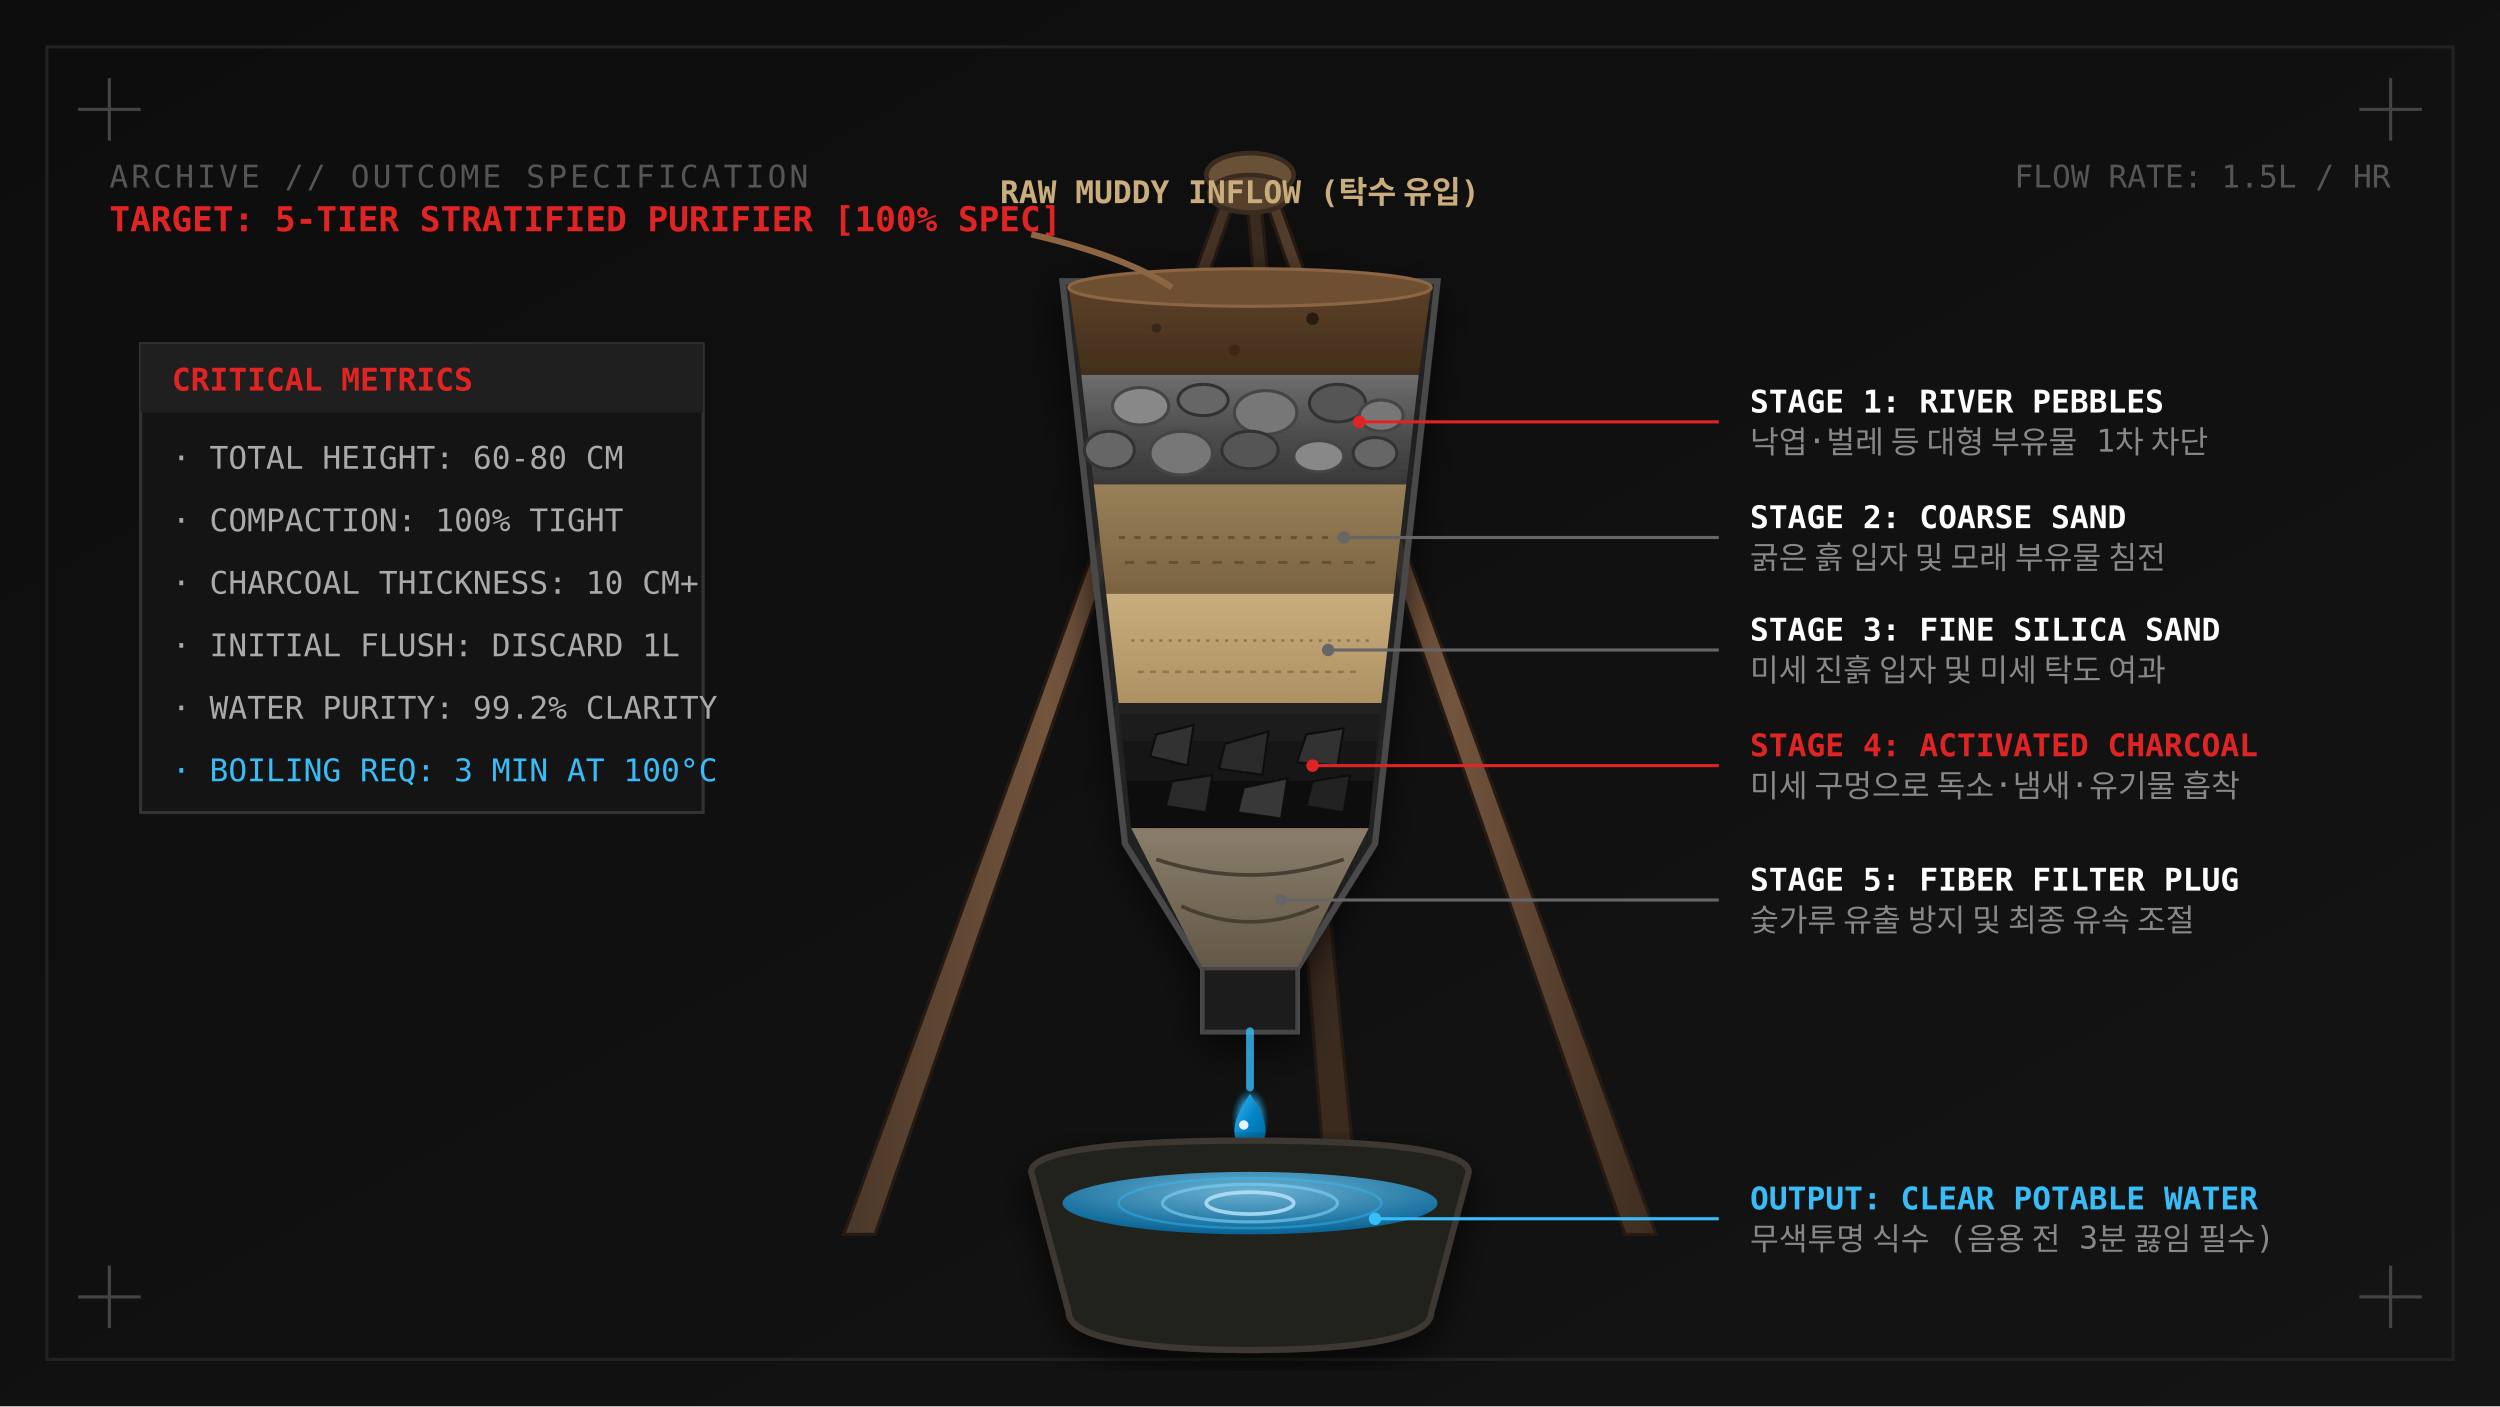
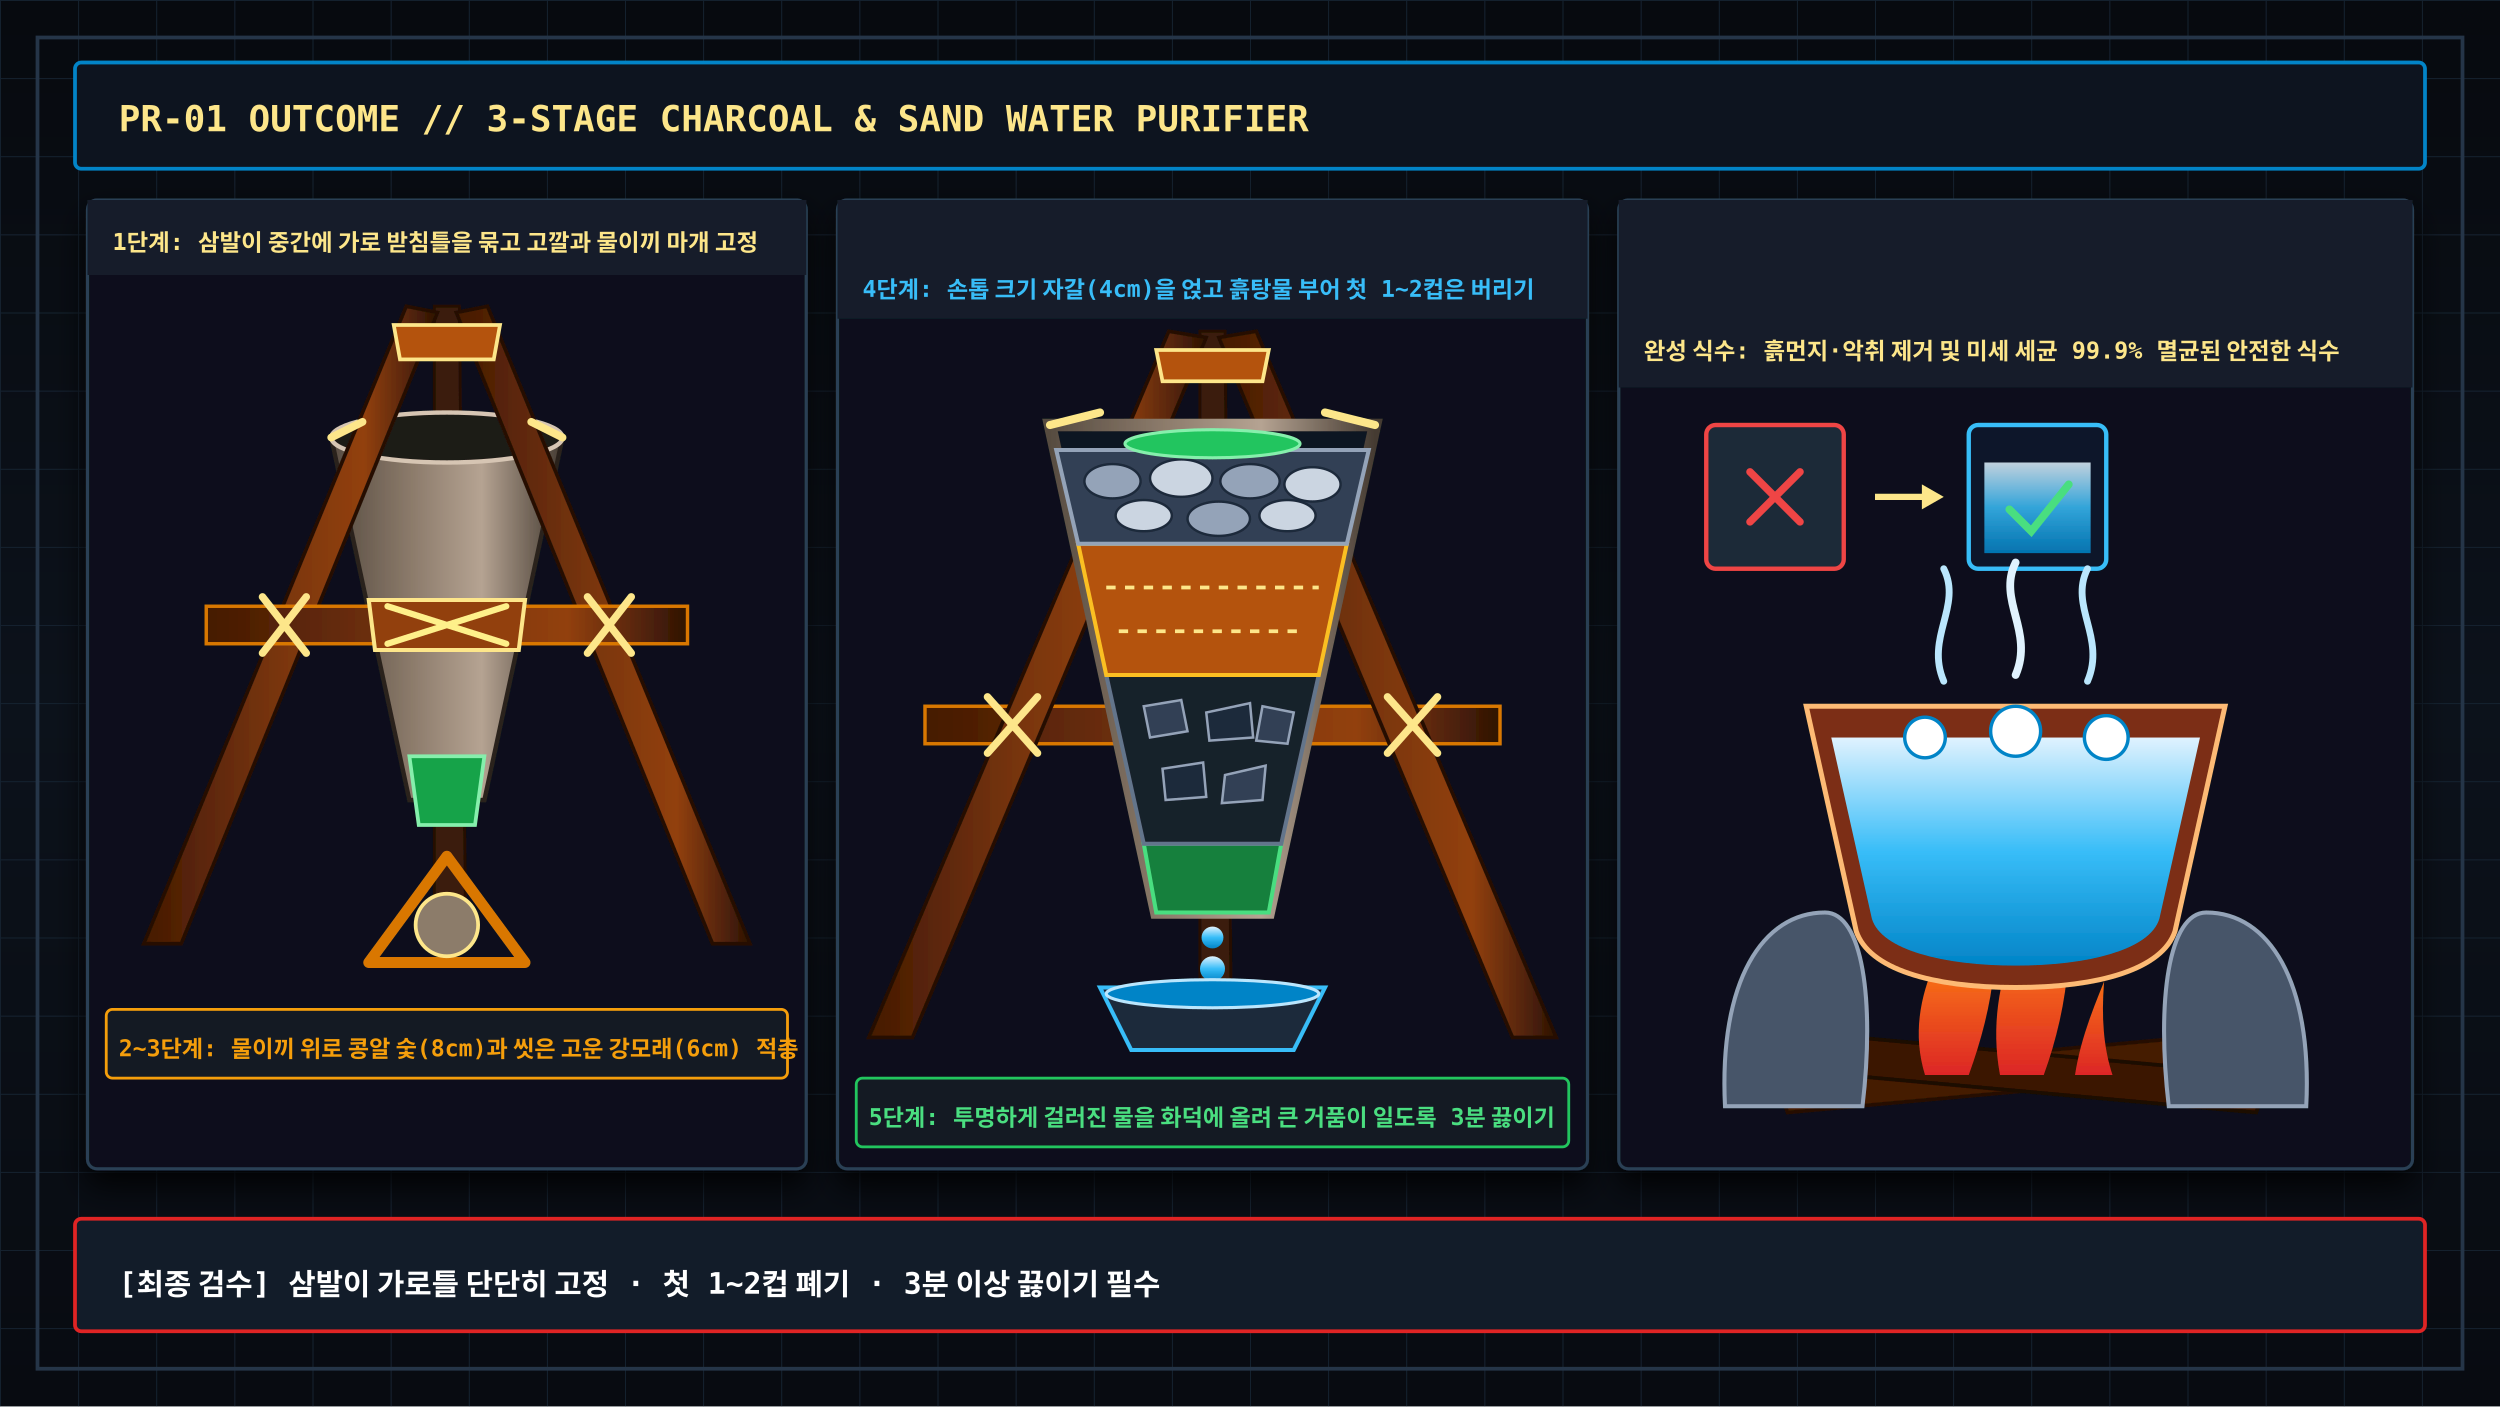
- <svg xmlns="http://www.w3.org/2000/svg" viewBox="0 0 800 450" class="w-full h-auto">
+ <svg xmlns="http://www.w3.org/2000/svg" viewBox="0 0 800 450" width="100%" height="100%">
  <defs>
-     <linearGradient id="bgGrad1" x1="0%" y1="0%" x2="100%" y2="100%">
-       <stop offset="0%" stop-color="#0d0d0d" />
-       <stop offset="100%" stop-color="#141414" />
+     <linearGradient id="bgOut01" x1="0" y1="0" x2="0" y2="1">
+       <stop offset="0%" stop-color="#070a0f" />
+       <stop offset="50%" stop-color="#0c121b" />
+       <stop offset="100%" stop-color="#080b11" />
    </linearGradient>
-     <linearGradient id="woodTripod" x1="0%" y1="0%" x2="100%" y2="0%">
-       <stop offset="0%" stop-color="#4a3728" />
-       <stop offset="50%" stop-color="#73543d" />
-       <stop offset="100%" stop-color="#3b2b1f" />
+     <linearGradient id="woodOut01" x1="0" y1="0" x2="1" y2="0">
+       <stop offset="0%" stop-color="#451a03" />
+       <stop offset="45%" stop-color="#78350f" />
+       <stop offset="75%" stop-color="#92400e" />
+       <stop offset="100%" stop-color="#2e1305" />
    </linearGradient>
-     <linearGradient id="cylinderGrad" x1="0%" y1="0%" x2="100%" y2="0%">
-       <stop offset="0%" stop-color="#2a2a2a" stop-opacity="0.8" />
-       <stop offset="30%" stop-color="#404040" stop-opacity="0.2" />
-       <stop offset="70%" stop-color="#404040" stop-opacity="0.2" />
-       <stop offset="100%" stop-color="#222222" stop-opacity="0.8" />
+     <linearGradient id="barkConeOut01" x1="0" y1="0" x2="1" y2="0">
+       <stop offset="0%" stop-color="#574c41" />
+       <stop offset="35%" stop-color="#8c7b6b" />
+       <stop offset="65%" stop-color="#b5a392" />
+       <stop offset="100%" stop-color="#453b32" />
    </linearGradient>
-     <linearGradient id="muddyWater" x1="0%" y1="0%" x2="0%" y2="100%">
-       <stop offset="0%" stop-color="#5c4028" />
-       <stop offset="100%" stop-color="#422e1c" />
+     <linearGradient id="pureWaterOut01" x1="0" y1="0" x2="0" y2="1">
+       <stop offset="0%" stop-color="#e0f2fe" />
+       <stop offset="50%" stop-color="#38bdf8" />
+       <stop offset="100%" stop-color="#0284c7" />
    </linearGradient>
-     <linearGradient id="pebbleGrad" x1="0%" y1="0%" x2="0%" y2="100%">
-       <stop offset="0%" stop-color="#6e6e6e" />
-       <stop offset="50%" stop-color="#4f4f4f" />
-       <stop offset="100%" stop-color="#383838" />
+     <linearGradient id="flameOut01" x1="0" y1="1" x2="0" y2="0">
+       <stop offset="0%" stop-color="#dc2626" />
+       <stop offset="55%" stop-color="#f97316" />
+       <stop offset="90%" stop-color="#facc15" />
+       <stop offset="100%" stop-color="#fef08a" />
    </linearGradient>
-     <linearGradient id="coarseSand" x1="0%" y1="0%" x2="0%" y2="100%">
-       <stop offset="0%" stop-color="#998059" />
-       <stop offset="100%" stop-color="#7a6341" />
-     </linearGradient>
-     <linearGradient id="fineSand" x1="0%" y1="0%" x2="0%" y2="100%">
-       <stop offset="0%" stop-color="#c9ad7d" />
-       <stop offset="100%" stop-color="#ad9162" />
-     </linearGradient>
-     <linearGradient id="charcoalGrad" x1="0%" y1="0%" x2="0%" y2="100%">
-       <stop offset="0%" stop-color="#222222" />
-       <stop offset="50%" stop-color="#141414" />
-       <stop offset="100%" stop-color="#0a0a0a" />
-     </linearGradient>
-     <linearGradient id="fiberGrad" x1="0%" y1="0%" x2="0%" y2="100%">
-       <stop offset="0%" stop-color="#8a7e6b" />
-       <stop offset="100%" stop-color="#635847" />
-     </linearGradient>
-     <linearGradient id="pureWater" x1="0%" y1="0%" x2="100%" y2="100%">
-       <stop offset="0%" stop-color="#38bdf8" />
-       <stop offset="50%" stop-color="#0284c7" />
-       <stop offset="100%" stop-color="#0369a1" />
-     </linearGradient>
-     <radialGradient id="dropletGlow" cx="50%" cy="50%" r="50%">
-       <stop offset="0%" stop-color="#bae6fd" stop-opacity="0.9" />
-       <stop offset="60%" stop-color="#38bdf8" stop-opacity="0.6" />
-       <stop offset="100%" stop-color="#0284c7" stop-opacity="0" />
-     </radialGradient>
-     <radialGradient id="waterSurface" cx="50%" cy="30%" r="70%">
-       <stop offset="0%" stop-color="#7dd3fc" stop-opacity="0.8" />
-       <stop offset="100%" stop-color="#0369a1" stop-opacity="0.9" />
-     </radialGradient>
-     <filter id="subtleShadow" x="-10%" y="-10%" width="120%" height="120%">
-       <feDropShadow dx="0" dy="4" stdDeviation="6" flood-color="#000000" flood-opacity="0.7" />
+     <filter id="shadowOut01" x="-10%" y="-10%" width="120%" height="120%">
+       <feDropShadow dx="0" dy="5" stdDeviation="5" flood-color="#000000" flood-opacity="0.85" />
    </filter>
+     <pattern id="gridOut01" width="25" height="25" patternUnits="userSpaceOnUse">
+       <path d="M 25 0 L 0 0 0 25" fill="none" stroke="#152230" stroke-width="0.6" />
+     </pattern>
  </defs>
-   <rect x="0" y="0" width="800" height="450" fill="url(#bgGrad1)" />
-   <rect x="15" y="15" width="770" height="420" fill="none" stroke="#222222" stroke-width="1" />
-   <path d="M 25 35 L 45 35 M 35 25 L 35 45" stroke="#444" stroke-width="1" />
-   <path d="M 775 35 L 755 35 M 765 25 L 765 45" stroke="#444" stroke-width="1" />
-   <path d="M 25 415 L 45 415 M 35 405 L 35 425" stroke="#444" stroke-width="1" />
-   <path d="M 775 415 L 755 415 M 765 405 L 765 425" stroke="#444" stroke-width="1" />
-   <text x="35" y="60" fill="#555" font-family="monospace" font-size="10" letter-spacing="1">ARCHIVE // OUTCOME SPECIFICATION</text>
-   <text x="35" y="74" fill="#E02424" font-family="monospace" font-size="11" font-weight="bold">TARGET: 5-TIER STRATIFIED PURIFIER [100% SPEC]</text>
-   <text x="765" y="60" fill="#555" font-family="monospace" font-size="10" text-anchor="end">FLOW RATE: 1.5L / HR</text>
-   <g id="tripod">
-     <polygon points="398,50 402,50 435,390 425,390" fill="#3b2b1f" stroke="#261b13" stroke-width="1" />
-     <polygon points="396,50 400,50 280,395 270,395" fill="url(#woodTripod)" stroke="#261b13" stroke-width="1" />
-     <polygon points="400,50 404,50 530,395 520,395" fill="url(#woodTripod)" stroke="#261b13" stroke-width="1" />
-     <ellipse cx="400" cy="56" rx="14" ry="7" fill="#695138" stroke="#3b2b1f" stroke-width="1.5" />
-     <ellipse cx="400" cy="62" rx="13" ry="6" fill="#54402c" stroke="#3b2b1f" stroke-width="1.5" />
+   <rect width="800" height="450" fill="url(#bgOut01)" />
+   <rect width="800" height="450" fill="url(#gridOut01)" />
+   <rect x="12" y="12" width="776" height="426" fill="none" stroke="#253548" stroke-width="1.2" />
+   <rect x="24" y="20" width="752" height="34" rx="2" fill="#0d141f" stroke="#0284c7" stroke-width="1.2" />
+   <text x="38" y="42" fill="#fde68a" font-family="monospace" font-size="11.5" font-weight="bold">PR-01 OUTCOME // 3-STAGE CHARCOAL &amp; SAND WATER PURIFIER</text>
+   <g filter="url(#shadowOut01)">
+     <rect x="28" y="64" width="230" height="310" rx="3" fill="#0b111a" stroke="#2a3f55" stroke-width="1" />
+     <rect x="28" y="64" width="230" height="24" fill="#131e2b" />
+     <path d="M 139 98 L 147 98 L 149 298 L 139 298 Z" fill="#3b1d0a" stroke="#261105" stroke-width="1" />
+     <path d="M 106 140 L 180 140 L 155 256 L 131 256 Z" fill="url(#barkConeOut01)" stroke="#2b231d" stroke-width="1.4" />
+     <ellipse cx="143" cy="140" rx="37" ry="8" fill="#1f1a16" stroke="#d6c5b3" stroke-width="1.4" />
+     <path d="M 131 242 L 155 242 L 152 264 L 134 264 Z" fill="#16a34a" stroke="#86efac" stroke-width="1.2" />
+     <path d="M 130 98 L 140 100 L 58 302 L 46 302 Z" fill="url(#woodOut01)" stroke="#261105" stroke-width="1.2" />
+     <path d="M 146 100 L 156 98 L 240 302 L 228 302 Z" fill="url(#woodOut01)" stroke="#261105" stroke-width="1.2" />
+     <path d="M 126 104 L 160 104 L 158 115 L 128 115 Z" fill="#b45309" stroke="#fde68a" stroke-width="1.2" />
+     <path d="M 106 140 L 116 135 M 180 140 L 170 135" stroke="#fde68a" stroke-width="2.5" stroke-linecap="round" />
+     <path d="M 66 194 L 220 194 L 220 206 L 66 206 Z" fill="url(#woodOut01)" stroke="#d97706" stroke-width="1.1" />
+     <path d="M 84 191 L 98 209 M 98 191 L 84 209" stroke="#fde68a" stroke-width="2.4" stroke-linecap="round" />
+     <path d="M 188 191 L 202 209 M 202 191 L 188 209" stroke="#fde68a" stroke-width="2.4" stroke-linecap="round" />
+     <path d="M 118 192 L 168 192 L 166 208 L 120 208 Z" fill="#92400e" stroke="#fde68a" stroke-width="1.3" />
+     <path d="M 124 194 L 162 206 M 162 194 L 124 206" stroke="#fef08a" stroke-width="2" stroke-linecap="round" />
+     <path d="M 118 308 L 143 274 L 168 308 Z" fill="none" stroke="#d97706" stroke-width="3.5" stroke-linejoin="round" />
+     <circle cx="143" cy="296" r="10" fill="#8c7b6b" stroke="#fde68a" stroke-width="1.2" />
  </g>
-   <g id="filterHousing" filter="url(#subtleShadow)">
-     <path d="M 340 90 L 460 90 L 440 270 L 415 310 L 415 330 L 385 330 L 385 310 L 360 270 Z" fill="url(#cylinderGrad)" stroke="#4a4a4a" stroke-width="2" />
-     <polygon points="342,92 458,92 454,120 346,120" fill="url(#muddyWater)" />
-     <ellipse cx="400" cy="92" rx="58" ry="6" fill="#6e4f33" stroke="#8c6643" stroke-width="1" />
-     <circle cx="370" cy="105" r="1.5" fill="#382617" />
-     <circle cx="420" cy="102" r="2" fill="#2b1d11" />
-     <circle cx="395" cy="112" r="1.8" fill="#3d2817" />
-     <polygon points="346,120 454,120 450,155 350,155" fill="url(#pebbleGrad)" />
-     <ellipse cx="365" cy="130" rx="9" ry="6" fill="#888" stroke="#444" />
-     <ellipse cx="385" cy="128" rx="8" ry="5" fill="#666" stroke="#333" />
-     <ellipse cx="405" cy="132" rx="10" ry="7" fill="#777" stroke="#444" />
-     <ellipse cx="428" cy="129" rx="9" ry="6" fill="#555" stroke="#333" />
-     <ellipse cx="442" cy="133" rx="7" ry="5" fill="#777" stroke="#444" />
-     <ellipse cx="355" cy="144" rx="8" ry="6" fill="#666" stroke="#333" />
-     <ellipse cx="378" cy="145" rx="10" ry="7" fill="#777" stroke="#444" />
-     <ellipse cx="400" cy="144" rx="9" ry="6" fill="#555" stroke="#333" />
-     <ellipse cx="422" cy="146" rx="8" ry="5" fill="#888" stroke="#444" />
-     <ellipse cx="440" cy="145" rx="7" ry="5" fill="#666" stroke="#333" />
-     <polygon points="350,155 450,155 446,190 354,190" fill="url(#coarseSand)" />
-     <line x1="358" y1="172" x2="442" y2="172" stroke="#665235" stroke-dasharray="2 3" stroke-width="1" />
-     <line x1="360" y1="180" x2="440" y2="180" stroke="#665235" stroke-dasharray="3 4" stroke-width="1" />
-     <polygon points="354,190 446,190 442,225 358,225" fill="url(#fineSand)" />
-     <line x1="362" y1="205" x2="438" y2="205" stroke="#8f764d" stroke-dasharray="1 2" stroke-width="0.8" />
-     <line x1="364" y1="215" x2="436" y2="215" stroke="#8f764d" stroke-dasharray="2 2" stroke-width="0.8" />
-     <polygon points="358,225 442,225 438,265 362,265" fill="url(#charcoalGrad)" />
-     <polygon points="370,235 382,232 380,245 368,242" fill="#333" stroke="#111" stroke-width="0.8" />
-     <polygon points="392,238 406,234 404,248 390,246" fill="#2a2a2a" stroke="#111" stroke-width="0.8" />
-     <polygon points="418,235 430,233 428,245 415,244" fill="#333" stroke="#111" stroke-width="0.8" />
-     <polygon points="375,250 388,248 386,260 373,258" fill="#2a2a2a" stroke="#111" stroke-width="0.8" />
-     <polygon points="398,252 412,249 410,262 396,260" fill="#383838" stroke="#111" stroke-width="0.8" />
-     <polygon points="420,250 432,248 430,260 418,258" fill="#222" stroke="#111" stroke-width="0.8" />
-     <polygon points="362,265 438,265 415,310 385,310" fill="url(#fiberGrad)" />
-     <path d="M 370 275 Q 400 285 430 275 M 378 290 Q 400 300 422 290" stroke="#473f32" stroke-width="1.2" fill="none" />
-     <rect x="385" y="310" width="30" height="20" fill="#1f1f1f" stroke="#444" stroke-width="1" />
+   <rect x="32" y="66" width="222" height="18" fill="none" />
+   <text x="36" y="80" fill="#fde68a" font-family="monospace" font-size="7.5" font-weight="bold">1단계: 삼발이 중간에 가로 받침틀을 묶고 고깔과 물이끼 마개 고정</text>
+   <rect x="34" y="323" width="218" height="22" rx="2" fill="#141a23" stroke="#f59e0b" stroke-width="0.9" />
+   <text x="38" y="338" fill="#f59e0b" font-family="monospace" font-size="7.4" font-weight="bold">2~3단계: 물이끼 위로 콩알 숯(8cm)과 씻은 고운 강모래(6cm) 적층</text>
+   <g filter="url(#shadowOut01)">
+     <rect x="268" y="64" width="240" height="310" rx="3" fill="#0b111a" stroke="#2a3f55" stroke-width="1" />
+     <rect x="268" y="64" width="240" height="38" fill="#131e2b" />
+     <path d="M 384 106 L 392 106 L 394 328 L 384 328 Z" fill="#3b1d0a" stroke="#261105" stroke-width="1" />
+     <path d="M 296 226 L 480 226 L 480 238 L 296 238 Z" fill="url(#woodOut01)" stroke="#d97706" stroke-width="1.1" />
+     <path d="M 374 106 L 386 108 L 292 332 L 278 332 Z" fill="url(#woodOut01)" stroke="#261105" stroke-width="1.2" />
+     <path d="M 390 108 L 402 106 L 498 332 L 484 332 Z" fill="url(#woodOut01)" stroke="#261105" stroke-width="1.2" />
+     <path d="M 370 112 L 406 112 L 404 122 L 372 122 Z" fill="#b45309" stroke="#fde68a" stroke-width="1.2" />
+     <path d="M 316 223 L 332 241 M 332 223 L 316 241" stroke="#fde68a" stroke-width="2.4" stroke-linecap="round" />
+     <path d="M 444 223 L 460 241 M 460 223 L 444 241" stroke="#fde68a" stroke-width="2.4" stroke-linecap="round" />
+     <path d="M 336 136 L 440 136 L 406 292 L 370 292 Z" fill="#101620" stroke="url(#barkConeOut01)" stroke-width="4" />
+     <path d="M 336 136 L 352 132 M 440 136 L 424 132" stroke="#fde68a" stroke-width="2.6" stroke-linecap="round" />
+     <path d="M 366 270 L 410 270 L 406 292 L 370 292 Z" fill="#15803d" stroke="#4ade80" stroke-width="1.3" />
+     <path d="M 354 216 L 422 216 L 410 270 L 366 270 Z" fill="#18202c" stroke="#64748b" stroke-width="1.3" />
+     <polygon points="366,226 378,224 380,234 368,236" fill="#334155" stroke="#94a3b8" stroke-width="0.8" />
+     <polygon points="386,228 400,225 401,236 387,237" fill="#1e293b" stroke="#94a3b8" stroke-width="0.8" />
+     <polygon points="404,226 414,228 412,238 402,237" fill="#334155" stroke="#94a3b8" stroke-width="0.8" />
+     <polygon points="372,246 385,244 386,255 373,256" fill="#1e293b" stroke="#94a3b8" stroke-width="0.8" />
+     <polygon points="392,248 405,245 404,256 391,257" fill="#334155" stroke="#94a3b8" stroke-width="0.8" />
+     <path d="M 345 174 L 431 174 L 422 216 L 354 216 Z" fill="#b45309" stroke="#fbbf24" stroke-width="1.3" />
+     <line x1="354" y1="188" x2="422" y2="188" stroke="#fde68a" stroke-width="1.2" stroke-dasharray="3 3" />
+     <line x1="358" y1="202" x2="418" y2="202" stroke="#fde68a" stroke-width="1.2" stroke-dasharray="3 3" />
+     <path d="M 338 144 L 438 144 L 431 174 L 345 174 Z" fill="#334155" stroke="#94a3b8" stroke-width="1.3" />
+     <ellipse cx="356" cy="154" rx="9" ry="5.5" fill="#94a3b8" stroke="#1e293b" stroke-width="0.8" />
+     <ellipse cx="378" cy="153" rx="10" ry="6" fill="#cbd5e1" stroke="#1e293b" stroke-width="0.8" />
+     <ellipse cx="400" cy="154" rx="9.5" ry="5.5" fill="#94a3b8" stroke="#1e293b" stroke-width="0.8" />
+     <ellipse cx="420" cy="155" rx="9" ry="5.5" fill="#cbd5e1" stroke="#1e293b" stroke-width="0.8" />
+     <ellipse cx="366" cy="165" rx="9" ry="5" fill="#cbd5e1" stroke="#1e293b" stroke-width="0.8" />
+     <ellipse cx="390" cy="166" rx="10" ry="5.5" fill="#94a3b8" stroke="#1e293b" stroke-width="0.8" />
+     <ellipse cx="412" cy="165" rx="9" ry="5" fill="#cbd5e1" stroke="#1e293b" stroke-width="0.8" />
+     <ellipse cx="388" cy="142" rx="28" ry="4.5" fill="#22c55e" stroke="#86efac" stroke-width="1" />
+     <circle cx="388" cy="300" r="3.5" fill="url(#pureWaterOut01)" />
+     <circle cx="388" cy="310" r="4" fill="url(#pureWaterOut01)" />
+     <path d="M 352 316 L 424 316 L 414 336 L 362 336 Z" fill="#1e293b" stroke="#38bdf8" stroke-width="1.3" />
+     <ellipse cx="388" cy="318" rx="34" ry="4.5" fill="#0284c7" stroke="#bae6fd" stroke-width="1" />
  </g>
-   <g id="purifiedDrop">
-     <line x1="400" y1="330" x2="400" y2="348" stroke="#38bdf8" stroke-width="2.5" stroke-linecap="round" opacity="0.8" />
-     <ellipse cx="400" cy="358" rx="6" ry="10" fill="url(#dropletGlow)" />
-     <path d="M 400 350 C 397 355 395 358 395 362 C 395 365 397 367 400 367 C 403 367 405 365 405 362 C 405 358 403 355 400 350 Z" fill="url(#pureWater)" />
-     <circle cx="398" cy="360" r="1.5" fill="#ffffff" opacity="0.9" />
+   <rect x="272" y="78" width="232" height="22" fill="none" />
+   <text x="276" y="95" fill="#38bdf8" font-family="monospace" font-size="7.4" font-weight="bold">4단계: 손톱 크기 자갈(4cm)을 얹고 흙탕물 부어 첫 1~2컵은 버리기</text>
+   <rect x="274" y="345" width="228" height="22" rx="2" fill="#141a23" stroke="#22c55e" stroke-width="0.9" />
+   <text x="278" y="360" fill="#4ade80" font-family="monospace" font-size="7.4" font-weight="bold">5단계: 투명하게 걸러진 물을 화덕에 올려 큰 거품이 일도록 3분 끓이기</text>
+   <g filter="url(#shadowOut01)">
+     <rect x="518" y="64" width="254" height="310" rx="3" fill="#0b111a" stroke="#2a3f55" stroke-width="1" />
+     <rect x="518" y="64" width="254" height="60" fill="#131e2b" />
+     <rect x="546" y="136" width="44" height="46" rx="3" fill="#1f2937" stroke="#ef4444" stroke-width="1.4" />
+     <path d="M 560 151 L 576 167 M 576 151 L 560 167" stroke="#ef4444" stroke-width="2.4" stroke-linecap="round" />
+     <path d="M 600 159 L 618 159" stroke="#fde68a" stroke-width="2" />
+     <polygon points="622,159 615,155 615,163" fill="#fde68a" />
+     <rect x="630" y="136" width="44" height="46" rx="3" fill="#0f172a" stroke="#38bdf8" stroke-width="1.4" />
+     <rect x="635" y="148" width="34" height="29" fill="url(#pureWaterOut01)" opacity="0.85" />
+     <path d="M 643 163 L 650 170 L 662 155" fill="none" stroke="#4ade80" stroke-width="2.5" stroke-linecap="round" />
+     <path d="M 568 344 L 722 330 L 726 342 L 572 356 Z" fill="#451a03" stroke="#261105" stroke-width="1.2" />
+     <path d="M 572 330 L 726 344 L 722 356 L 568 342 Z" fill="#3b1502" stroke="#1c0a00" stroke-width="1.2" />
+     <path d="M 616 344 C 608 318 626 296 634 282 C 642 298 638 322 630 344 Z" fill="url(#flameOut01)" />
+     <path d="M 640 344 C 634 312 652 288 656 274 C 666 294 662 322 654 344 Z" fill="url(#flameOut01)" />
+     <path d="M 664 344 C 668 318 684 300 678 286 C 674 304 670 326 676 344 Z" fill="url(#flameOut01)" />
+     <path d="M 552 354 C 550 314 564 292 584 292 C 596 292 600 320 596 354 Z" fill="#475569" stroke="#94a3b8" stroke-width="1.3" />
+     <path d="M 694 354 C 690 320 694 292 706 292 C 726 292 740 314 738 354 Z" fill="#475569" stroke="#94a3b8" stroke-width="1.3" />
+     <path d="M 578 226 L 712 226 L 696 298 C 692 310 672 316 645 316 C 618 316 598 310 594 298 Z" fill="#7c2d12" stroke="#fdba74" stroke-width="1.6" />
+     <path d="M 586 236 L 704 236 L 691 294 C 688 304 668 309 645 309 C 622 309 602 304 599 294 Z" fill="url(#pureWaterOut01)" />
+     <circle cx="616" cy="236" r="6.5" fill="#ffffff" stroke="#0284c7" stroke-width="1.1" />
+     <circle cx="645" cy="234" r="8" fill="#ffffff" stroke="#0284c7" stroke-width="1.1" />
+     <circle cx="674" cy="236" r="7" fill="#ffffff" stroke="#0284c7" stroke-width="1.1" />
+     <path d="M 622 218 C 616 204 628 194 622 182" fill="none" stroke="#bae6fd" stroke-width="2.2" stroke-linecap="round" />
+     <path d="M 645 216 C 651 202 639 192 645 180" fill="none" stroke="#e0f2fe" stroke-width="2.5" stroke-linecap="round" />
+     <path d="M 668 218 C 674 204 662 194 668 182" fill="none" stroke="#bae6fd" stroke-width="2.2" stroke-linecap="round" />
  </g>
-   <g id="collectionPot" filter="url(#subtleShadow)">
-     <path d="M 330 375 C 330 370 345 365 400 365 C 455 365 470 370 470 375 L 458 420 C 458 428 435 432 400 432 C 365 432 342 428 342 420 Z" fill="#24211d" stroke="#3d3730" stroke-width="2" />
-     <ellipse cx="400" cy="385" rx="60" ry="10" fill="url(#waterSurface)" />
-     <ellipse cx="400" cy="385" rx="14" ry="3.5" fill="none" stroke="#bae6fd" stroke-width="1.2" opacity="0.8" />
-     <ellipse cx="400" cy="385" rx="28" ry="6" fill="none" stroke="#7dd3fc" stroke-width="1" opacity="0.6" />
-     <ellipse cx="400" cy="385" rx="42" ry="8" fill="none" stroke="#38bdf8" stroke-width="0.8" opacity="0.4" />
-   </g>
-   <g id="calloutsRight" font-family="monospace" font-size="10" fill="#cccccc">
-     <line x1="435" y1="135" x2="550" y2="135" stroke="#E02424" stroke-width="1" />
-     <circle cx="435" cy="135" r="2" fill="#E02424" />
-     <text x="560" y="132" fill="#ffffff" font-weight="bold">STAGE 1: RIVER PEBBLES</text>
-     <text x="560" y="145" fill="#888888">낙엽·벌레 등 대형 부유물 1차 차단</text>
-     <line x1="430" y1="172" x2="550" y2="172" stroke="#666" stroke-width="1" />
-     <circle cx="430" cy="172" r="2" fill="#666" />
-     <text x="560" y="169" fill="#ffffff" font-weight="bold">STAGE 2: COARSE SAND</text>
-     <text x="560" y="182" fill="#888888">굵은 흙 입자 및 모래 부유물 침전</text>
-     <line x1="425" y1="208" x2="550" y2="208" stroke="#666" stroke-width="1" />
-     <circle cx="425" cy="208" r="2" fill="#666" />
-     <text x="560" y="205" fill="#ffffff" font-weight="bold">STAGE 3: FINE SILICA SAND</text>
-     <text x="560" y="218" fill="#888888">미세 진흙 입자 및 미세 탁도 여과</text>
-     <line x1="420" y1="245" x2="550" y2="245" stroke="#E02424" stroke-width="1" />
-     <circle cx="420" cy="245" r="2" fill="#E02424" />
-     <text x="560" y="242" fill="#E02424" font-weight="bold">STAGE 4: ACTIVATED CHARCOAL</text>
-     <text x="560" y="255" fill="#888888">미세 구멍으로 독소·냄새·유기물 흡착</text>
-     <line x1="410" y1="288" x2="550" y2="288" stroke="#666" stroke-width="1" />
-     <circle cx="410" cy="288" r="2" fill="#666" />
-     <text x="560" y="285" fill="#ffffff" font-weight="bold">STAGE 5: FIBER FILTER PLUG</text>
-     <text x="560" y="298" fill="#888888">숯가루 유출 방지 및 최종 유속 조절</text>
-     <line x1="440" y1="390" x2="550" y2="390" stroke="#38bdf8" stroke-width="1" />
-     <circle cx="440" cy="390" r="2" fill="#38bdf8" />
-     <text x="560" y="387" fill="#38bdf8" font-weight="bold">OUTPUT: CLEAR POTABLE WATER</text>
-     <text x="560" y="400" fill="#888888">무색투명 식수 (음용 전 3분 끓임 필수)</text>
-   </g>
-   <g id="calloutsLeft" font-family="monospace" font-size="10" fill="#cccccc">
-     <rect x="45" y="110" width="180" height="150" fill="#141414" stroke="#333" stroke-width="1" />
-     <rect x="45" y="110" width="180" height="22" fill="#1f1f1f" />
-     <text x="55" y="125" fill="#E02424" font-weight="bold">CRITICAL METRICS</text>
-     <text x="55" y="150" fill="#aaa">· TOTAL HEIGHT: 60-80 CM</text>
-     <text x="55" y="170" fill="#aaa">· COMPACTION: 100% TIGHT</text>
-     <text x="55" y="190" fill="#aaa">· CHARCOAL THICKNESS: 10 CM+</text>
-     <text x="55" y="210" fill="#aaa">· INITIAL FLUSH: DISCARD 1L</text>
-     <text x="55" y="230" fill="#aaa">· WATER PURITY: 99.2% CLARITY</text>
-     <text x="55" y="250" fill="#38bdf8">· BOILING REQ: 3 MIN AT 100°C</text>
-     <path d="M 330 75 Q 360 82 375 92" stroke="#8c6643" stroke-width="2" fill="none" />
-     <text x="320" y="65" fill="#c9ad7d" font-weight="bold">RAW MUDDY INFLOW (탁수 유입)</text>
-   </g>
+   <rect x="522" y="98" width="246" height="22" fill="none" />
+   <text x="526" y="115" fill="#fde68a" font-family="monospace" font-size="7.5" font-weight="bold">완성 식수: 흙먼지·악취 제거 및 미세 세균 99.9% 멸균된 안전한 식수</text>
+   <rect x="24" y="390" width="752" height="36" rx="2" fill="#121c29" stroke="#e02424" stroke-width="1.2" />
+   <text x="38" y="414" fill="#ffffff" font-family="monospace" font-size="9.5" font-weight="bold">[최종 검수] 삼발이 가로틀 단단히 고정 · 첫 1~2컵 폐기 · 3분 이상 끓이기 필수</text>
</svg>
